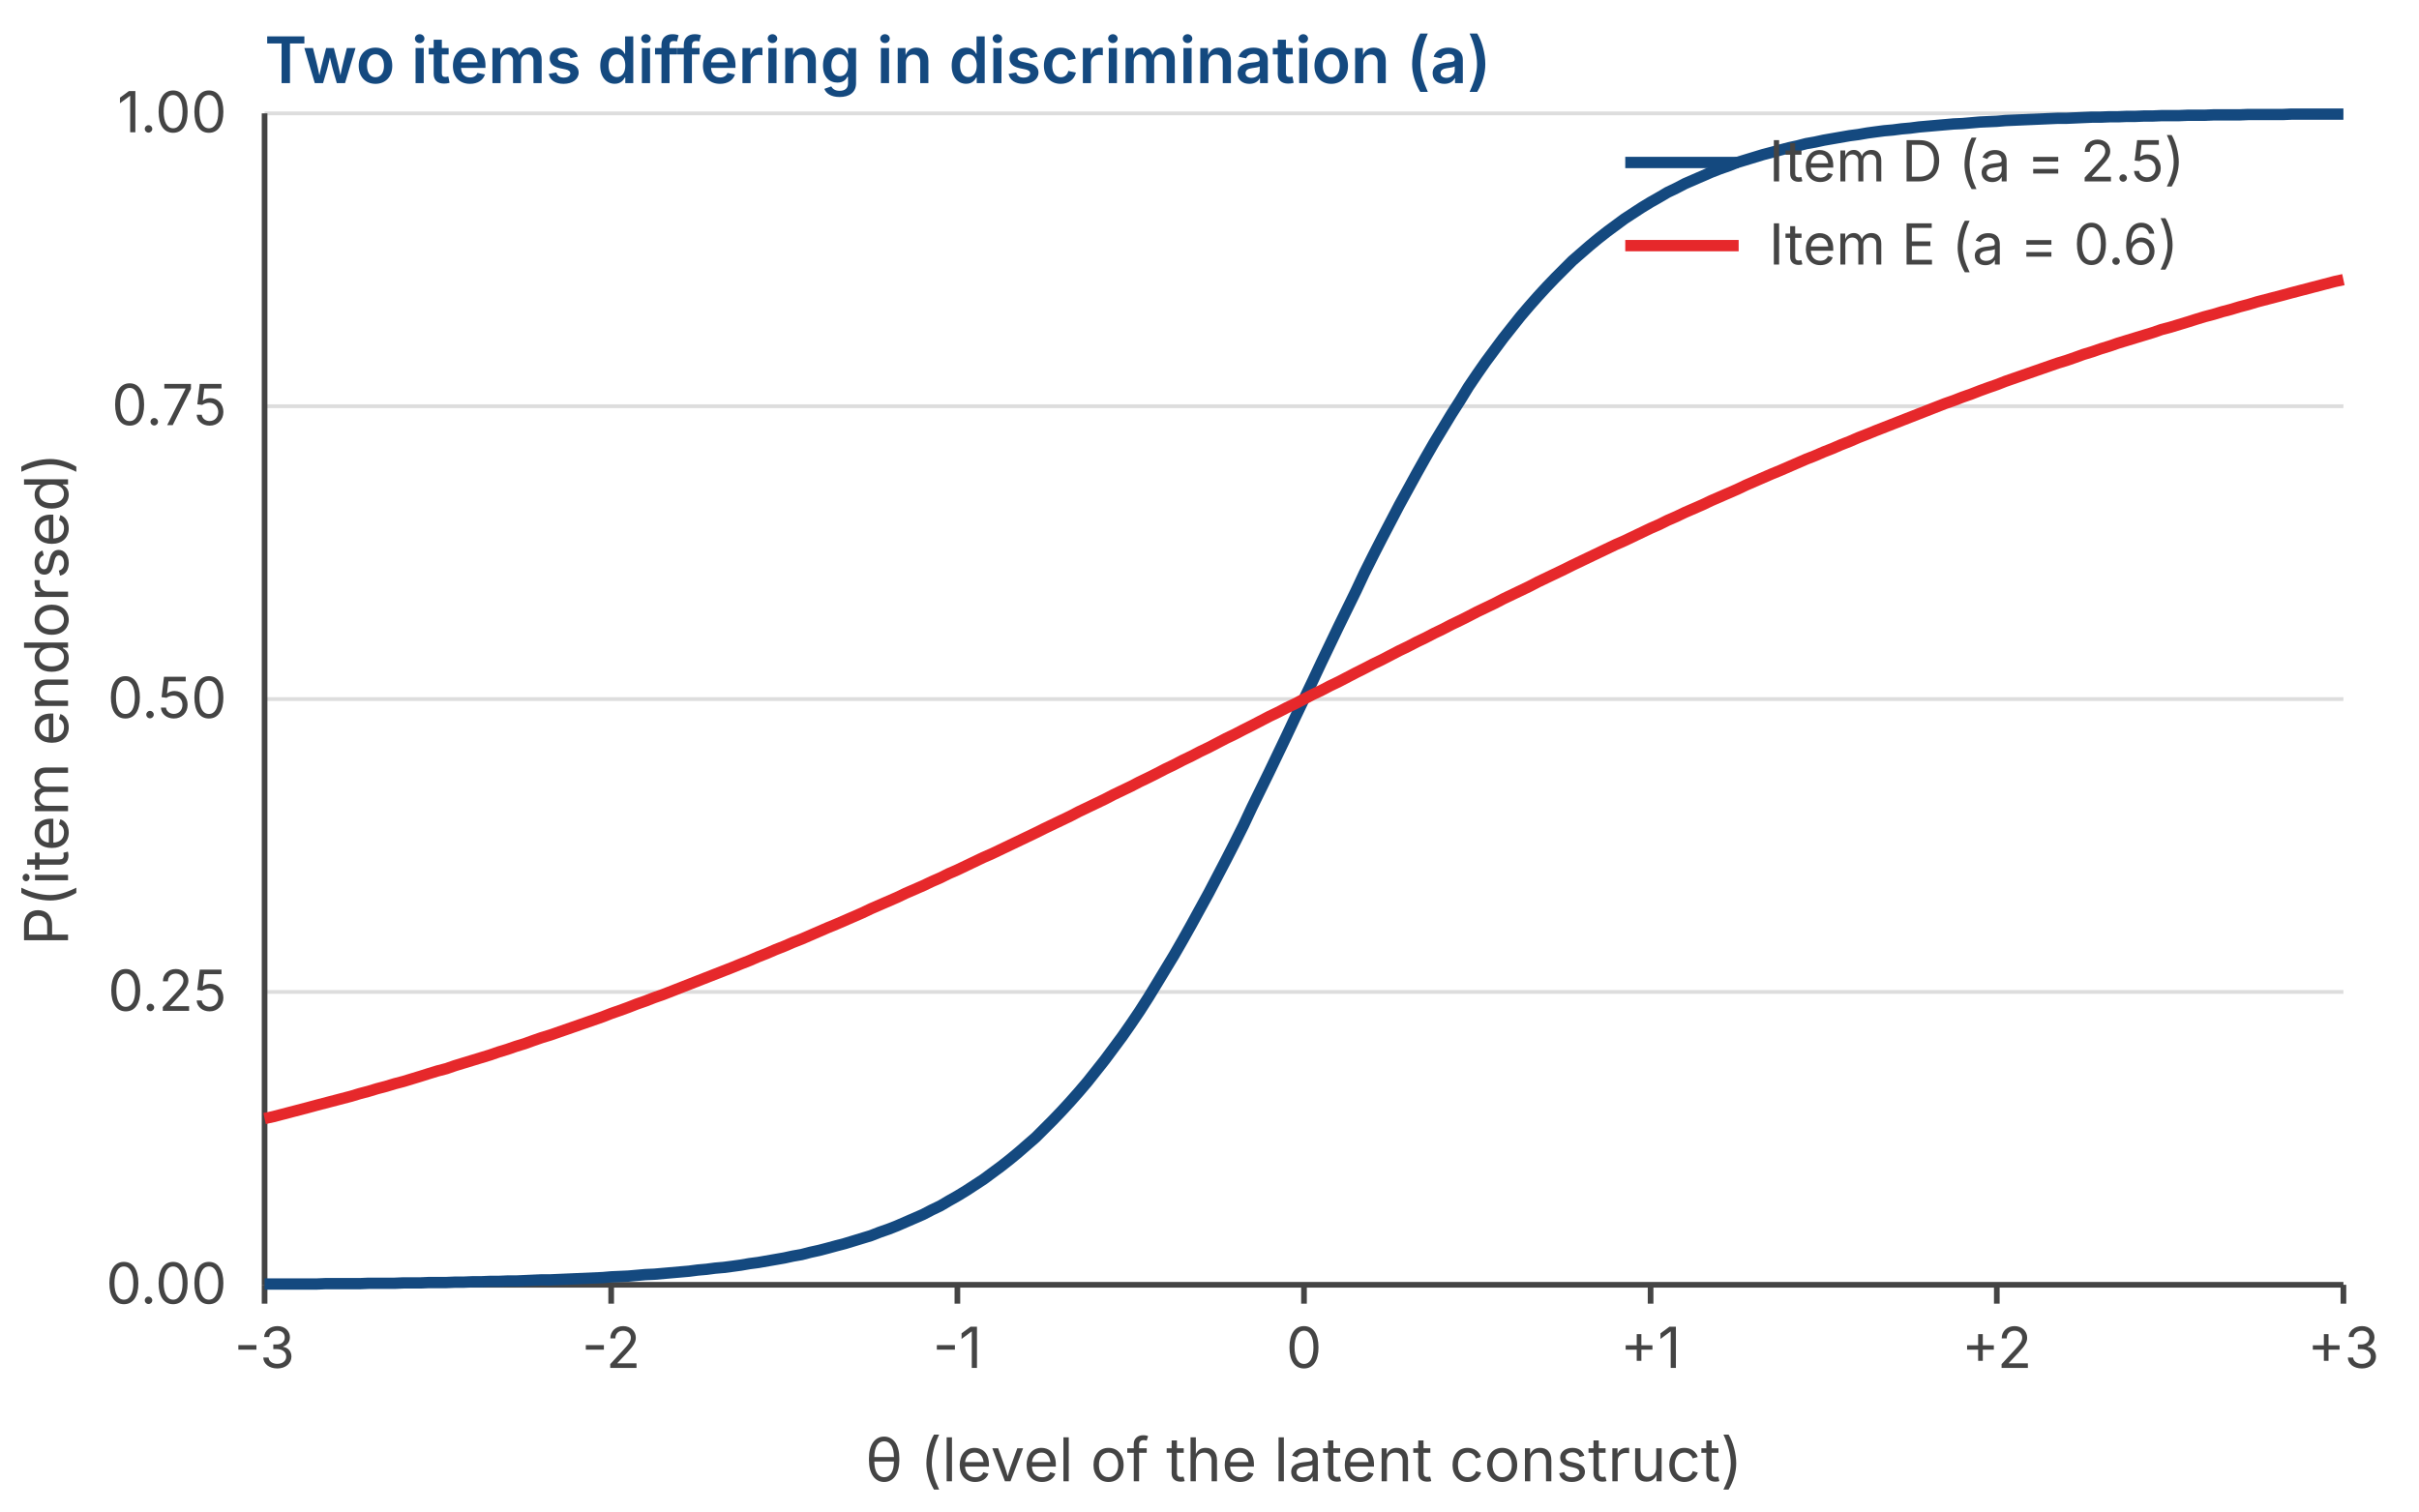
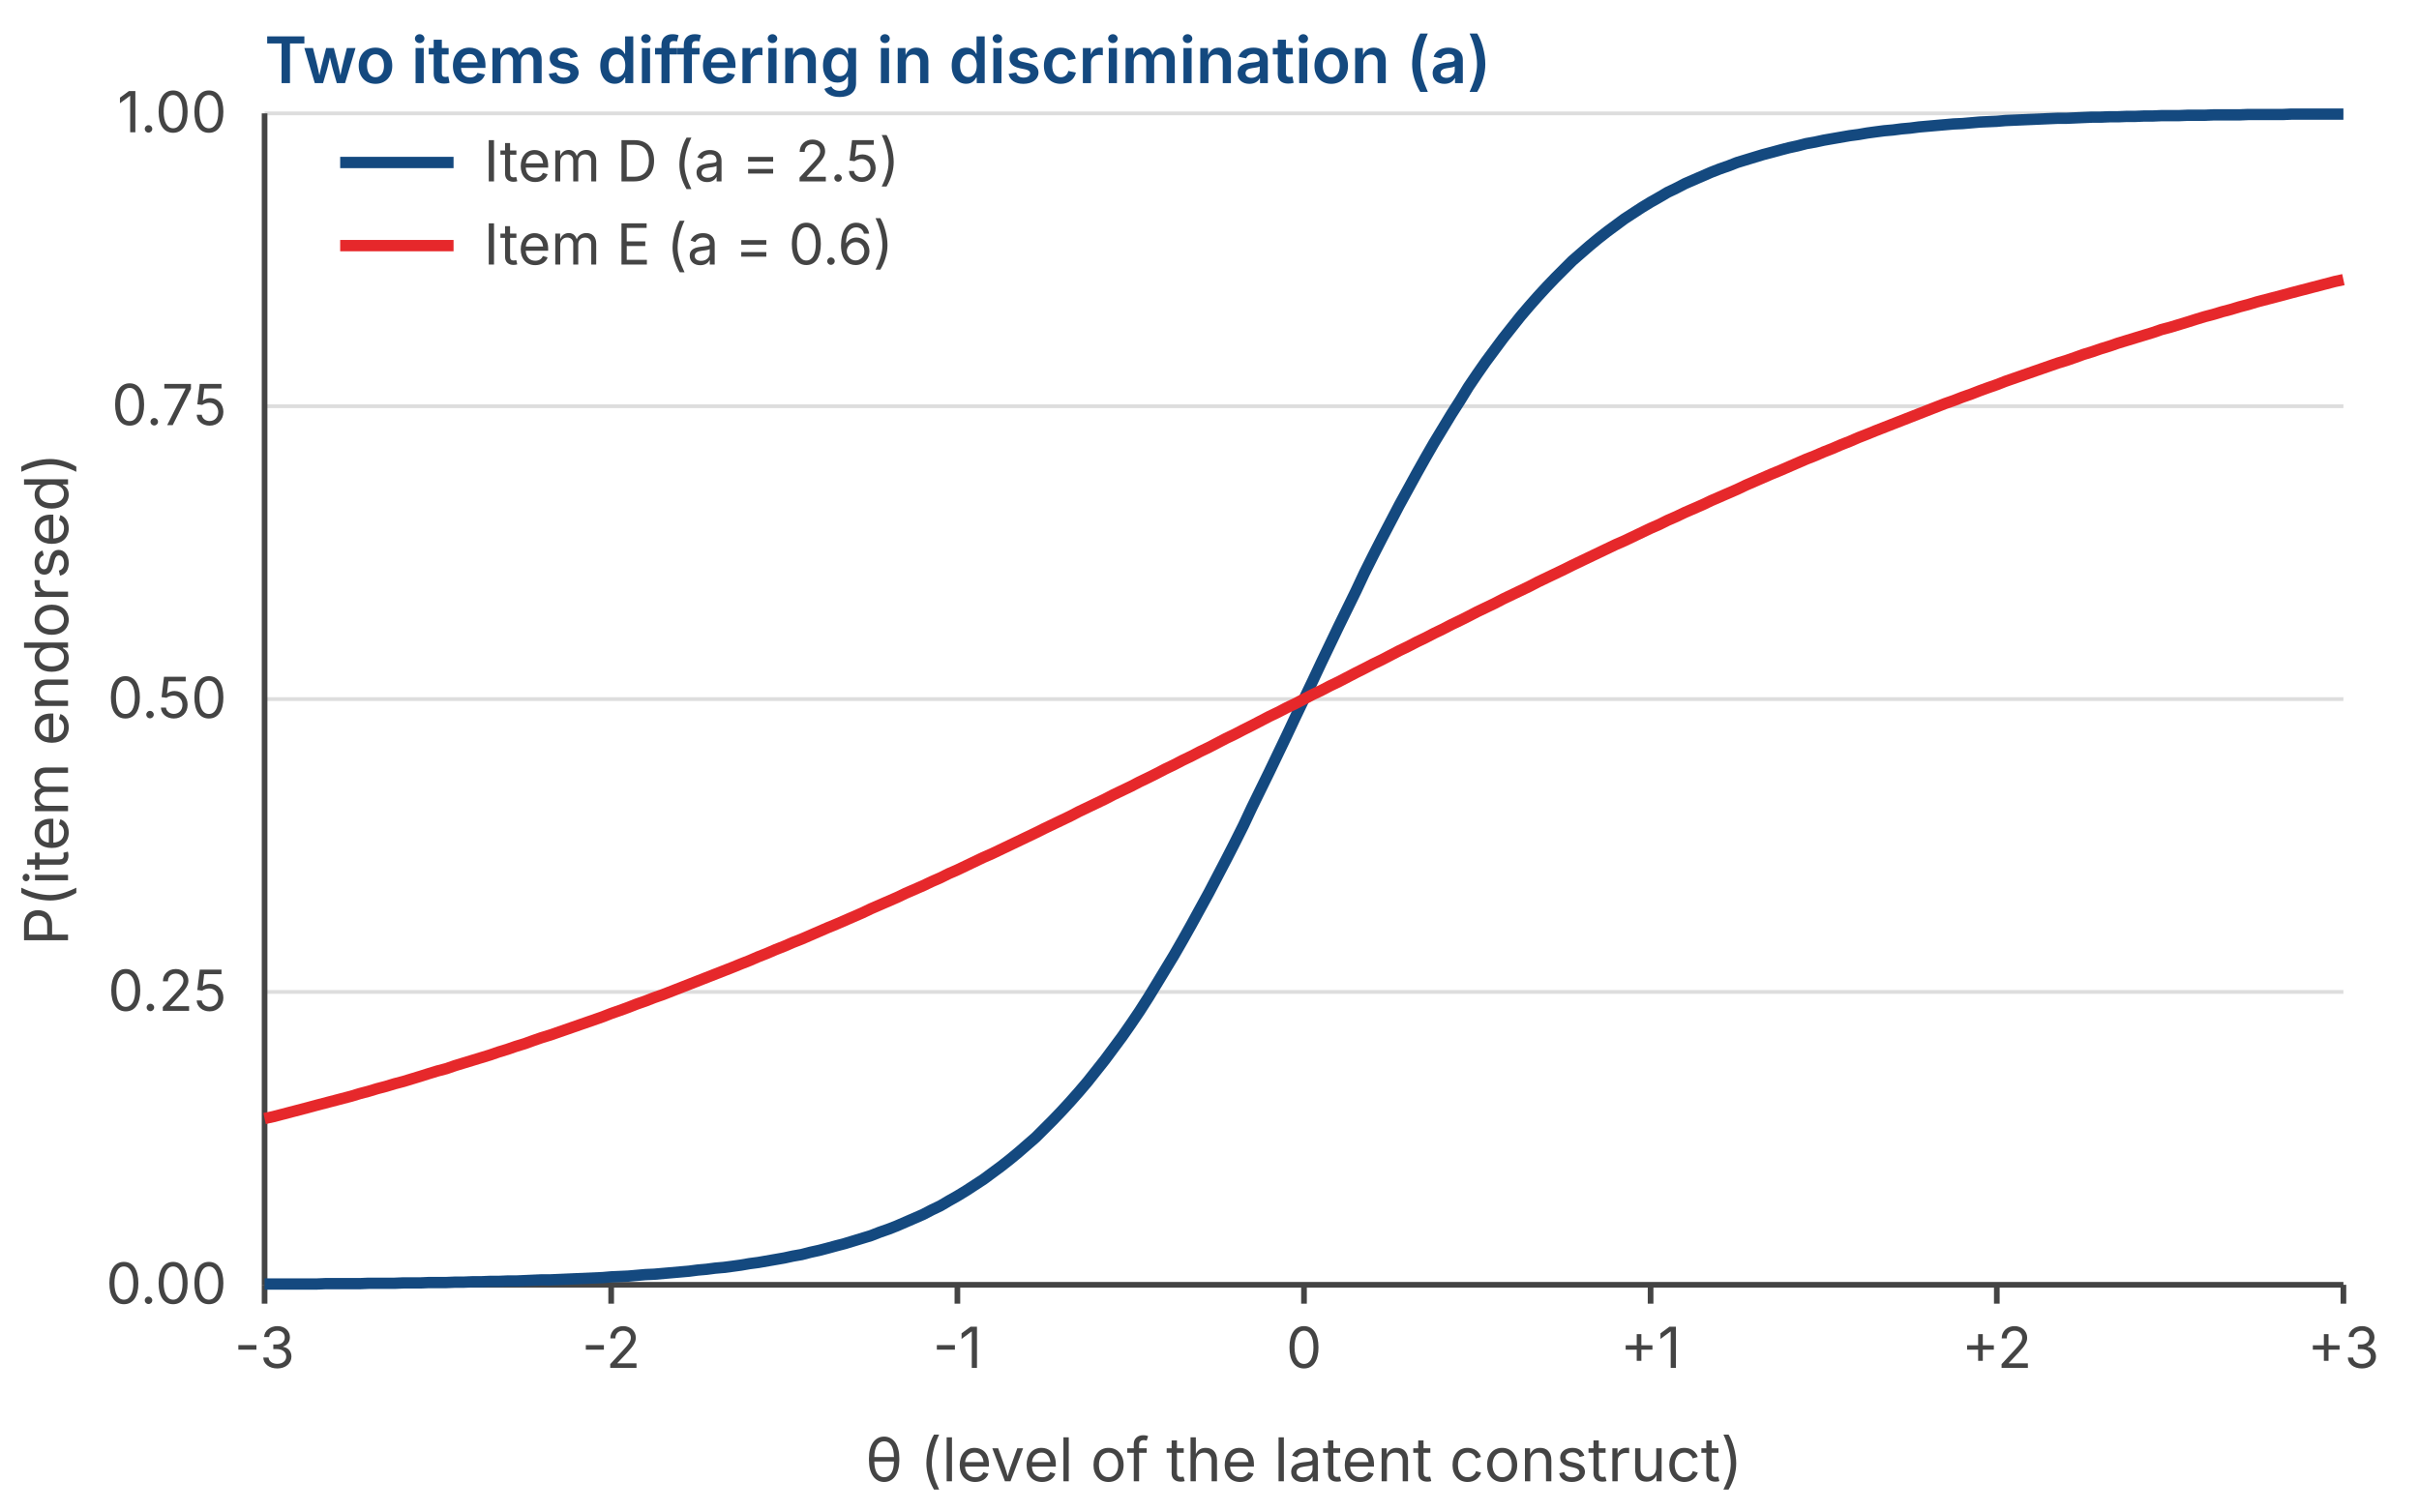
<svg xmlns="http://www.w3.org/2000/svg" width="640" height="400" viewBox="0 0 640 400" font-family="Segoe UI, Inter, Helvetica, sans-serif">
  <line x1="70" y1="340.0" x2="620" y2="340.0" stroke="#DDDDDD" stroke-width="1" />
  <line x1="70" y1="262.5" x2="620" y2="262.5" stroke="#DDDDDD" stroke-width="1" />
  <line x1="70" y1="185.0" x2="620" y2="185.0" stroke="#DDDDDD" stroke-width="1" />
  <line x1="70" y1="107.5" x2="620" y2="107.5" stroke="#DDDDDD" stroke-width="1" />
  <line x1="70" y1="30.0" x2="620" y2="30.0" stroke="#DDDDDD" stroke-width="1" />
  <line x1="70" y1="340" x2="620" y2="340" stroke="#444444" stroke-width="1.5" />
  <line x1="70" y1="30" x2="70" y2="340" stroke="#444444" stroke-width="1.5" />
  <line x1="70.0" y1="340" x2="70.0" y2="345" stroke="#444444" stroke-width="1.5" />
  <text x="70.0" y="362" font-size="15" fill="#444444" text-anchor="middle">-3</text>
  <line x1="161.7" y1="340" x2="161.7" y2="345" stroke="#444444" stroke-width="1.5" />
  <text x="161.7" y="362" font-size="15" fill="#444444" text-anchor="middle">-2</text>
  <line x1="253.3" y1="340" x2="253.3" y2="345" stroke="#444444" stroke-width="1.5" />
  <text x="253.3" y="362" font-size="15" fill="#444444" text-anchor="middle">-1</text>
  <line x1="345.0" y1="340" x2="345.0" y2="345" stroke="#444444" stroke-width="1.5" />
  <text x="345.0" y="362" font-size="15" fill="#444444" text-anchor="middle">0</text>
  <line x1="436.7" y1="340" x2="436.7" y2="345" stroke="#444444" stroke-width="1.5" />
  <text x="436.7" y="362" font-size="15" fill="#444444" text-anchor="middle">+1</text>
  <line x1="528.3" y1="340" x2="528.3" y2="345" stroke="#444444" stroke-width="1.5" />
  <text x="528.3" y="362" font-size="15" fill="#444444" text-anchor="middle">+2</text>
  <line x1="620.0" y1="340" x2="620.0" y2="345" stroke="#444444" stroke-width="1.5" />
  <text x="620.0" y="362" font-size="15" fill="#444444" text-anchor="middle">+3</text>
  <text x="60" y="345.0" font-size="15" fill="#444444" text-anchor="end">0.00</text>
  <text x="60" y="267.5" font-size="15" fill="#444444" text-anchor="end">0.25</text>
  <text x="60" y="190.0" font-size="15" fill="#444444" text-anchor="end">0.50</text>
  <text x="60" y="112.5" font-size="15" fill="#444444" text-anchor="end">0.75</text>
  <text x="60" y="35.0" font-size="15" fill="#444444" text-anchor="end">1.00</text>
  <text x="345" y="392" font-size="16" fill="#444444" text-anchor="middle">θ  (level of the latent construct)</text>
  <text x="18" y="185" font-size="16" fill="#444444" text-anchor="middle" transform="rotate(-90 18 185)">P(item endorsed)</text>
  <text x="70" y="22" font-size="17" font-weight="600" fill="#14497F">Two items differing in discrimination (a)</text>
  <path d="M70.0,339.8 L72.3,339.8 L74.6,339.8 L76.9,339.8 L79.2,339.8 L81.5,339.8 L83.7,339.8 L86.0,339.7 L88.3,339.7 L90.6,339.7 L92.9,339.7 L95.2,339.7 L97.5,339.6 L99.8,339.6 L102.1,339.6 L104.4,339.6 L106.7,339.5 L109.0,339.5 L111.3,339.5 L113.5,339.4 L115.8,339.4 L118.1,339.4 L120.4,339.3 L122.7,339.3 L125.0,339.2 L127.3,339.2 L129.6,339.1 L131.9,339.1 L134.2,339.0 L136.5,339.0 L138.8,338.9 L141.0,338.8 L143.3,338.7 L145.6,338.7 L147.9,338.6 L150.2,338.5 L152.5,338.4 L154.8,338.3 L157.1,338.2 L159.4,338.1 L161.7,337.9 L164.0,337.8 L166.2,337.7 L168.5,337.5 L170.8,337.3 L173.1,337.2 L175.4,337.0 L177.7,336.8 L180.0,336.6 L182.3,336.4 L184.6,336.1 L186.9,335.9 L189.2,335.6 L191.5,335.4 L193.8,335.1 L196.0,334.8 L198.3,334.4 L200.6,334.1 L202.9,333.7 L205.2,333.3 L207.5,332.9 L209.8,332.4 L212.1,332.0 L214.4,331.4 L216.7,330.9 L219.0,330.3 L221.2,329.7 L223.5,329.1 L225.8,328.4 L228.1,327.7 L230.4,327.0 L232.7,326.1 L235.0,325.3 L237.3,324.4 L239.6,323.4 L241.9,322.4 L244.2,321.4 L246.5,320.2 L248.8,319.1 L251.0,317.8 L253.3,316.5 L255.6,315.1 L257.9,313.6 L260.2,312.1 L262.5,310.4 L264.8,308.7 L267.1,306.9 L269.4,305.0 L271.7,303.0 L274.0,301.0 L276.2,298.8 L278.5,296.5 L280.8,294.1 L283.1,291.6 L285.4,289.0 L287.7,286.3 L290.0,283.4 L292.3,280.5 L294.6,277.4 L296.9,274.3 L299.2,271.0 L301.5,267.6 L303.8,264.0 L306.0,260.4 L308.3,256.6 L310.6,252.8 L312.9,248.8 L315.2,244.7 L317.5,240.5 L319.8,236.3 L322.1,231.9 L324.4,227.5 L326.7,223.0 L329.0,218.4 L331.2,213.7 L333.5,209.0 L335.8,204.3 L338.1,199.5 L340.4,194.7 L342.7,189.8 L345.0,185.0 L347.3,180.2 L349.6,175.3 L351.9,170.5 L354.2,165.7 L356.5,161.0 L358.8,156.3 L361.0,151.6 L363.3,147.0 L365.6,142.5 L367.9,138.1 L370.2,133.7 L372.5,129.5 L374.8,125.3 L377.1,121.2 L379.4,117.2 L381.7,113.4 L384.0,109.6 L386.3,106.0 L388.5,102.4 L390.8,99.0 L393.1,95.7 L395.4,92.6 L397.7,89.5 L400.0,86.6 L402.3,83.7 L404.6,81.0 L406.9,78.4 L409.2,75.9 L411.5,73.5 L413.8,71.2 L416.0,69.0 L418.3,67.0 L420.6,65.0 L422.9,63.1 L425.2,61.3 L427.5,59.6 L429.8,57.9 L432.1,56.4 L434.4,54.9 L436.7,53.5 L439.0,52.2 L441.2,50.9 L443.5,49.8 L445.8,48.6 L448.1,47.6 L450.4,46.6 L452.7,45.6 L455.0,44.7 L457.3,43.9 L459.6,43.0 L461.9,42.3 L464.2,41.6 L466.5,40.9 L468.8,40.3 L471.0,39.7 L473.3,39.1 L475.6,38.6 L477.9,38.0 L480.2,37.6 L482.5,37.1 L484.8,36.7 L487.1,36.3 L489.4,35.9 L491.7,35.6 L494.0,35.2 L496.2,34.9 L498.5,34.6 L500.8,34.4 L503.1,34.1 L505.4,33.9 L507.7,33.6 L510.0,33.4 L512.3,33.2 L514.6,33.0 L516.9,32.8 L519.2,32.7 L521.5,32.5 L523.8,32.3 L526.0,32.2 L528.3,32.1 L530.6,31.9 L532.9,31.8 L535.2,31.7 L537.5,31.6 L539.8,31.5 L542.1,31.4 L544.4,31.3 L546.7,31.3 L549.0,31.2 L551.2,31.1 L553.5,31.0 L555.8,31.0 L558.1,30.9 L560.4,30.9 L562.7,30.8 L565.0,30.8 L567.3,30.7 L569.6,30.7 L571.9,30.6 L574.2,30.6 L576.5,30.6 L578.8,30.5 L581.0,30.5 L583.3,30.5 L585.6,30.4 L587.9,30.4 L590.2,30.4 L592.5,30.4 L594.8,30.3 L597.1,30.3 L599.4,30.3 L601.7,30.3 L604.0,30.3 L606.2,30.2 L608.5,30.2 L610.8,30.2 L613.1,30.2 L615.4,30.2 L617.7,30.2 L620.0,30.2" fill="none" stroke="#14497F" stroke-width="3" />
  <path d="M70.0,296.0 L72.3,295.5 L74.6,294.9 L76.9,294.3 L79.2,293.7 L81.5,293.1 L83.7,292.5 L86.0,291.9 L88.3,291.3 L90.6,290.7 L92.9,290.1 L95.2,289.4 L97.5,288.8 L99.8,288.1 L102.1,287.5 L104.4,286.8 L106.7,286.2 L109.0,285.5 L111.3,284.8 L113.5,284.1 L115.8,283.4 L118.1,282.8 L120.4,282.0 L122.7,281.3 L125.0,280.6 L127.3,279.9 L129.6,279.2 L131.9,278.4 L134.2,277.7 L136.5,276.9 L138.8,276.2 L141.0,275.4 L143.3,274.6 L145.6,273.9 L147.9,273.1 L150.2,272.3 L152.5,271.5 L154.8,270.7 L157.1,269.9 L159.4,269.1 L161.7,268.2 L164.0,267.4 L166.2,266.6 L168.5,265.7 L170.8,264.9 L173.1,264.0 L175.4,263.2 L177.7,262.3 L180.0,261.4 L182.3,260.5 L184.6,259.6 L186.9,258.7 L189.2,257.8 L191.5,256.9 L193.8,256.0 L196.0,255.1 L198.3,254.2 L200.6,253.2 L202.9,252.3 L205.2,251.3 L207.5,250.4 L209.8,249.4 L212.1,248.5 L214.4,247.5 L216.7,246.5 L219.0,245.5 L221.2,244.6 L223.5,243.6 L225.8,242.6 L228.1,241.6 L230.4,240.5 L232.7,239.5 L235.0,238.5 L237.3,237.5 L239.6,236.4 L241.9,235.4 L244.2,234.4 L246.5,233.3 L248.8,232.3 L251.0,231.2 L253.3,230.2 L255.6,229.1 L257.9,228.0 L260.2,226.9 L262.5,225.9 L264.8,224.8 L267.1,223.7 L269.4,222.6 L271.7,221.5 L274.0,220.4 L276.2,219.3 L278.5,218.2 L280.8,217.1 L283.1,216.0 L285.4,214.8 L287.7,213.7 L290.0,212.6 L292.3,211.5 L294.6,210.3 L296.9,209.2 L299.2,208.1 L301.5,206.9 L303.8,205.8 L306.0,204.7 L308.3,203.5 L310.6,202.4 L312.9,201.2 L315.2,200.1 L317.5,198.9 L319.8,197.8 L322.1,196.6 L324.4,195.4 L326.7,194.3 L329.0,193.1 L331.2,192.0 L333.5,190.8 L335.8,189.6 L338.1,188.5 L340.4,187.3 L342.7,186.2 L345.0,185.0 L347.3,183.8 L349.6,182.7 L351.9,181.5 L354.2,180.4 L356.5,179.2 L358.8,178.0 L361.0,176.9 L363.3,175.7 L365.6,174.6 L367.9,173.4 L370.2,172.2 L372.5,171.1 L374.8,169.9 L377.1,168.8 L379.4,167.6 L381.7,166.5 L384.0,165.3 L386.3,164.2 L388.5,163.1 L390.8,161.9 L393.1,160.8 L395.4,159.7 L397.7,158.5 L400.0,157.4 L402.3,156.3 L404.6,155.2 L406.9,154.0 L409.2,152.9 L411.5,151.8 L413.8,150.7 L416.0,149.6 L418.3,148.5 L420.6,147.4 L422.9,146.3 L425.2,145.2 L427.5,144.1 L429.8,143.1 L432.1,142.0 L434.4,140.9 L436.7,139.8 L439.0,138.8 L441.2,137.7 L443.5,136.7 L445.8,135.6 L448.1,134.6 L450.4,133.6 L452.7,132.5 L455.0,131.5 L457.3,130.5 L459.6,129.5 L461.9,128.4 L464.2,127.4 L466.5,126.4 L468.8,125.4 L471.0,124.5 L473.3,123.5 L475.6,122.5 L477.9,121.5 L480.2,120.6 L482.5,119.6 L484.8,118.7 L487.1,117.7 L489.4,116.8 L491.7,115.8 L494.0,114.9 L496.2,114.0 L498.5,113.1 L500.8,112.2 L503.1,111.3 L505.4,110.4 L507.7,109.5 L510.0,108.6 L512.3,107.7 L514.6,106.8 L516.9,106.0 L519.2,105.1 L521.5,104.3 L523.8,103.4 L526.0,102.6 L528.3,101.8 L530.6,100.9 L532.9,100.1 L535.2,99.3 L537.5,98.5 L539.8,97.7 L542.1,96.9 L544.4,96.1 L546.7,95.4 L549.0,94.6 L551.2,93.8 L553.5,93.1 L555.8,92.3 L558.1,91.6 L560.4,90.8 L562.7,90.1 L565.0,89.4 L567.3,88.7 L569.6,88.0 L571.9,87.2 L574.2,86.6 L576.5,85.9 L578.8,85.2 L581.0,84.5 L583.3,83.8 L585.6,83.2 L587.9,82.5 L590.2,81.9 L592.5,81.2 L594.8,80.6 L597.1,79.9 L599.4,79.3 L601.7,78.7 L604.0,78.1 L606.2,77.5 L608.5,76.9 L610.8,76.3 L613.1,75.7 L615.4,75.1 L617.7,74.5 L620.0,74.0" fill="none" stroke="#E6282B" stroke-width="3" />
-   <line x1="430" y1="43" x2="460" y2="43" stroke="#14497F" stroke-width="3" />
-   <text x="468" y="48" font-size="15" fill="#444444">Item D  (a = 2.5)</text>
-   <line x1="430" y1="65" x2="460" y2="65" stroke="#E6282B" stroke-width="3" />
-   <text x="468" y="70" font-size="15" fill="#444444">Item E  (a = 0.6)</text>
+   <line x1="90" y1="43" x2="120" y2="43" stroke="#14497F" stroke-width="3" />
+   <text x="128" y="48" font-size="15" fill="#444444">Item D  (a = 2.5)</text>
+   <line x1="90" y1="65" x2="120" y2="65" stroke="#E6282B" stroke-width="3" />
+   <text x="128" y="70" font-size="15" fill="#444444">Item E  (a = 0.6)</text>
</svg>
